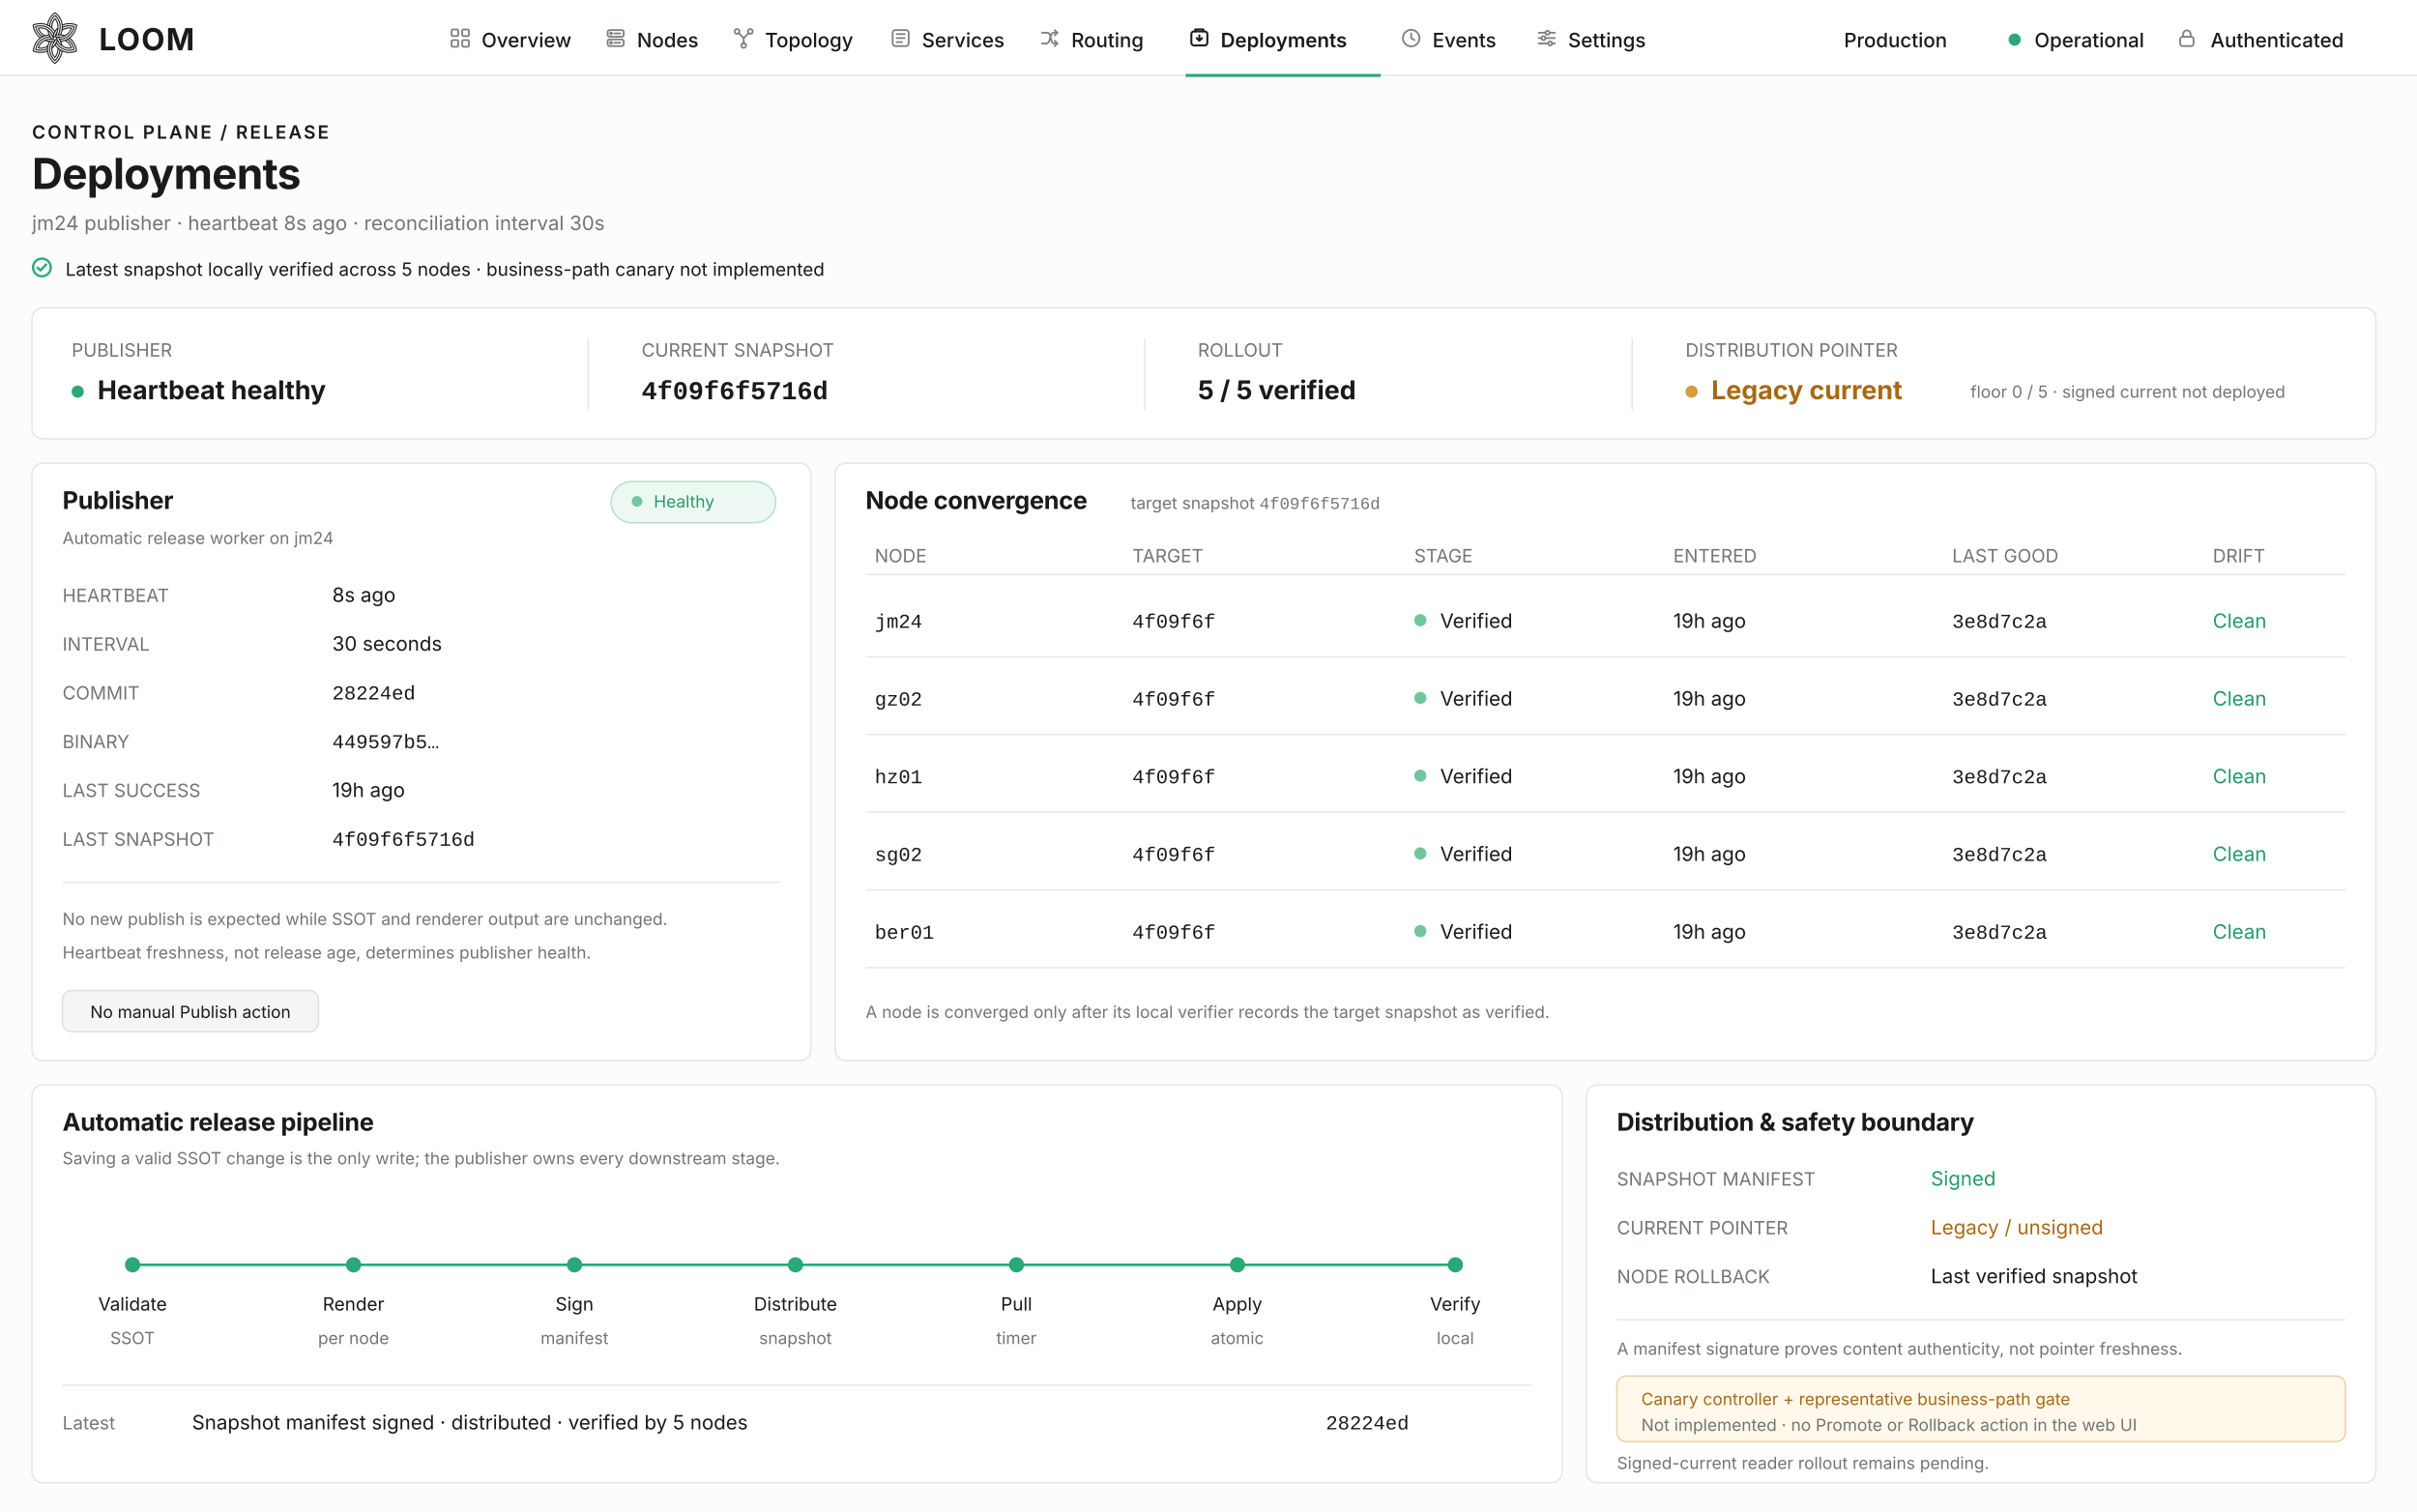
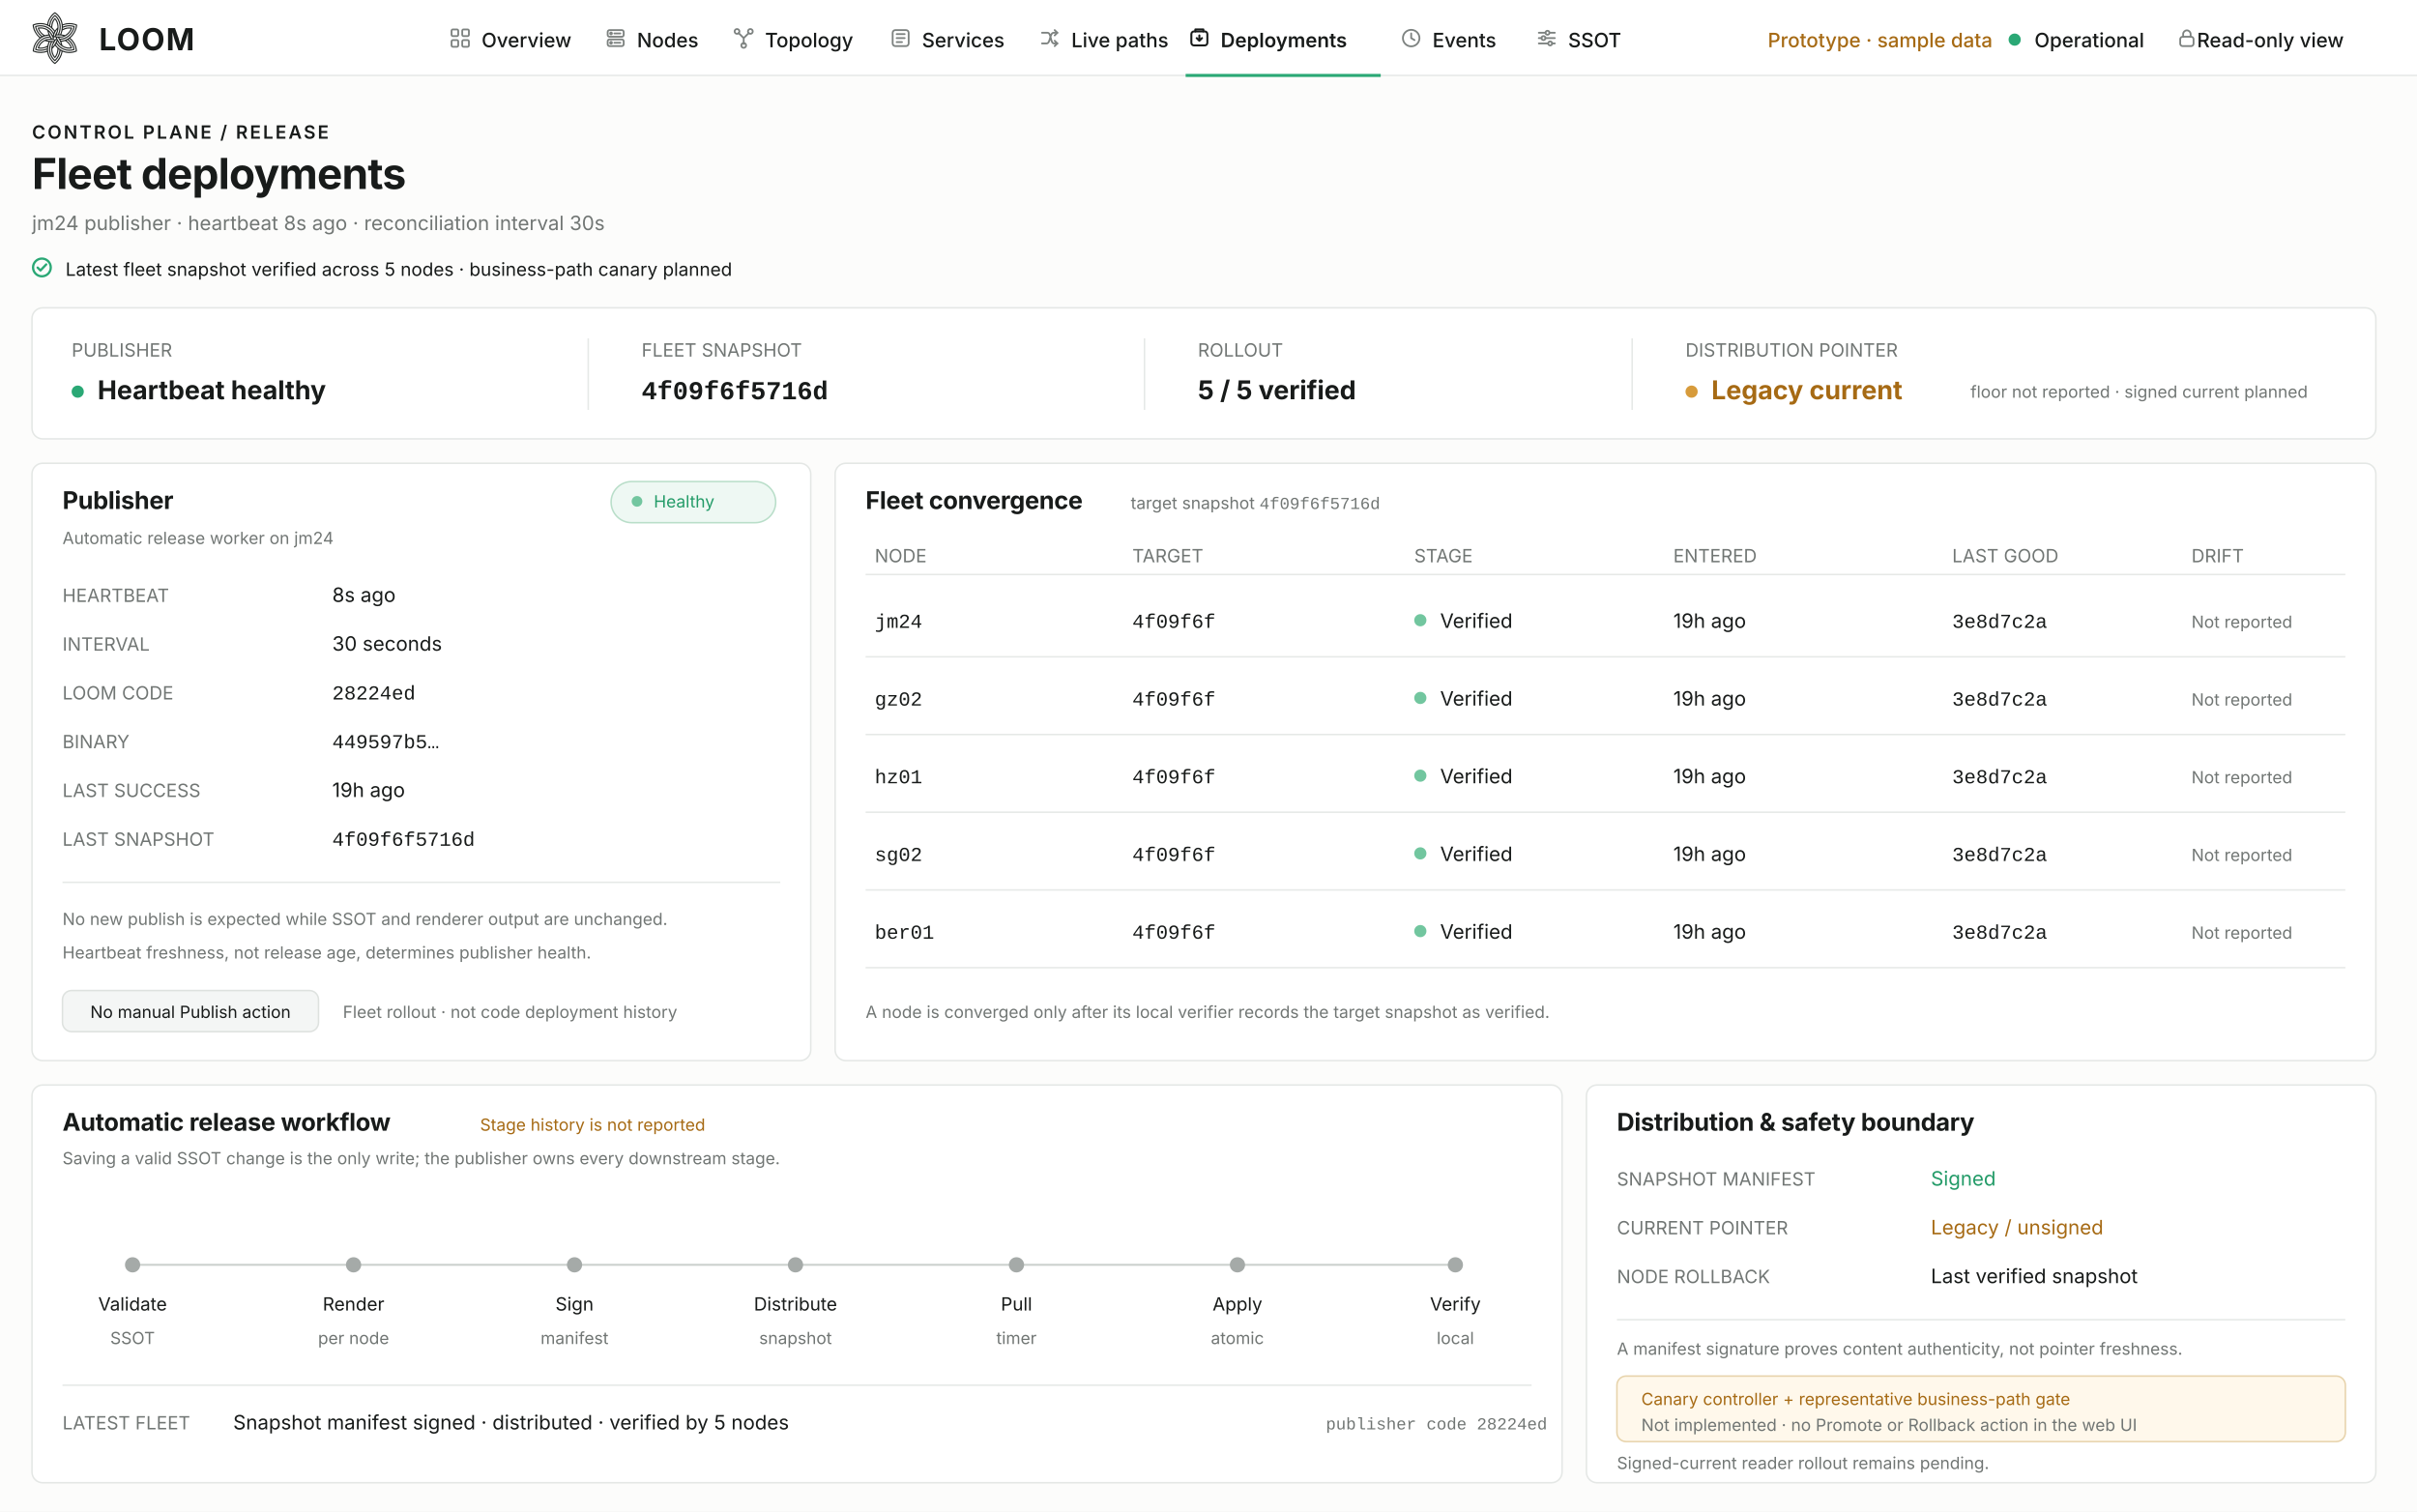
<svg xmlns="http://www.w3.org/2000/svg" width="1586" height="992" viewBox="0 0 1586 992" role="img" aria-labelledby="title description">
  <defs>
    <marker id="arrow-selected" markerWidth="7" markerHeight="7" refX="6" refY="3.5" orient="auto" markerUnits="strokeWidth">
      <path d="M0 0L7 3.5L0 7Z" fill="#2AA875" />
    </marker>
    <symbol id="icon-overview" viewBox="0 0 16 16">
      <rect x="1.5" y="1.5" width="5" height="5" rx="1" />
      <rect x="9.5" y="1.5" width="5" height="5" rx="1" />
      <rect x="1.5" y="9.5" width="5" height="5" rx="1" />
      <rect x="9.5" y="9.5" width="5" height="5" rx="1" />
    </symbol>
    <symbol id="icon-nodes" viewBox="0 0 16 16">
      <rect x="2" y="2" width="12" height="5" rx="1.4" />
      <rect x="2" y="9" width="12" height="5" rx="1.4" />
      <circle cx="4.5" cy="4.5" r=".7" />
      <circle cx="4.5" cy="11.5" r=".7" />
      <path d="M7 4.5h4.5M7 11.5h4.5" />
    </symbol>
    <symbol id="icon-topology" viewBox="0 0 16 16">
      <path d="M4.2 4.2L8 8m3.8-3.8L8 8m0 0v4.4" />
      <circle cx="3" cy="3" r="1.8" />
      <circle cx="13" cy="3" r="1.8" />
      <circle cx="8" cy="13.5" r="1.8" />
    </symbol>
    <symbol id="icon-services" viewBox="0 0 16 16">
      <rect x="2" y="2" width="12" height="12" rx="2" />
      <path d="M5 5h6M5 8h6M5 11h4" />
    </symbol>
    <symbol id="icon-traffic" viewBox="0 0 16 16">
      <path d="M2 4h4.2C9 4 8.2 12 11 12h2.5M2 12h3.5C8.4 12 7.7 4 10.7 4h2.8" />
      <path d="M11.5 2l2 2-2 2m0 4l2 2-2 2" />
    </symbol>
    <symbol id="icon-deployments" viewBox="0 0 16 16">
      <rect x="2" y="3" width="12" height="10.5" rx="2" />
      <path d="M5 3V1.5h6V3M8 6v4m-2-2 2 2 2-2" />
    </symbol>
    <symbol id="icon-events" viewBox="0 0 16 16">
      <circle cx="8" cy="8" r="6.2" />
      <path d="M8 4.5V8l2.5 1.5" />
    </symbol>
    <symbol id="icon-settings" viewBox="0 0 16 16">
      <path d="M2 4h5m3 0h4M2 8h2m3 0h7M2 12h7m3 0h2" />
      <circle cx="8.5" cy="4" r="1.5" />
      <circle cx="5.5" cy="8" r="1.5" />
      <circle cx="10.5" cy="12" r="1.5" />
    </symbol>
    <symbol id="icon-status-ok" viewBox="0 0 16 16">
      <circle cx="8" cy="8" r="6.2" />
      <path d="M5 8.1l2 2 4-4.2" />
    </symbol>
    <symbol id="icon-lock" viewBox="0 0 16 16">
      <rect x="3" y="7" width="10" height="7" rx="1.8" />
      <path d="M5.2 7V5a2.8 2.8 0 0 1 5.6 0v2" />
    </symbol>
    <symbol id="icon-refresh" viewBox="0 0 16 16">
      <path d="M13.6 5.8A6 6 0 1 0 14 9" />
      <path d="M10.8 2.7h3v3" />
    </symbol>
    <symbol id="icon-filter" viewBox="0 0 16 16">
      <path d="M2 3h12L9.5 8v4.2L6.5 14V8Z" />
    </symbol>
    <symbol id="icon-download" viewBox="0 0 16 16">
      <path d="M8 2v8m-3-3 3 3 3-3M2.5 13.5h11" />
    </symbol>
    <symbol id="icon-check" viewBox="0 0 16 16">
      <circle cx="8" cy="8" r="6" />
      <path d="M5 8l2 2 4-4" />
    </symbol>
    <symbol id="icon-save" viewBox="0 0 16 16">
      <path d="M2.5 2.5h9l2 2v9h-11Z" />
      <path d="M5 2.5v4h6v-4M5 13v-4h6v4" />
    </symbol>
    <symbol id="icon-plus" viewBox="0 0 16 16">
      <path d="M8 3v10M3 8h10" />
    </symbol>
    <symbol id="icon-search" viewBox="0 0 16 16">
      <circle cx="7" cy="7" r="4.5" />
      <path d="m10.5 10.5 3 3" />
    </symbol>
    <symbol id="icon-arrow-right" viewBox="0 0 16 16">
      <path d="M2.5 8h10M9 4.5 12.5 8 9 11.5" />
    </symbol>
    <symbol id="icon-edit" viewBox="0 0 16 16">
      <path d="M3 11.8 2.5 14l2.2-.5 8.2-8.2-1.7-1.7Z" />
      <path d="m10.3 4.5 1.7 1.7" />
    </symbol>
    <symbol id="icon-trash" viewBox="0 0 16 16">
      <path d="M3.5 4.5h9M6 4.5V2.7h4v1.8m1.5 0-.6 9h-5.8l-.6-9M6.8 7v4m2.4-4v4" />
    </symbol>
    <symbol id="icon-key" viewBox="0 0 16 16">
      <circle cx="5" cy="8" r="3" />
      <path d="M8 8h6m-2 0v2m-2-2v2" />
    </symbol>
    <symbol id="icon-copy" viewBox="0 0 16 16">
      <rect x="5" y="5" width="8" height="8" rx="1.5" />
      <path d="M3 10.5H2.5V3.5a1 1 0 0 1 1-1h7V3" />
    </symbol>
    <style>

      .ui { font-family: Inter, "Atkinson Hyperlegible Next", ui-sans-serif, system-ui, -apple-system, "Segoe UI", sans-serif; fill: #181B1A; }
      .mono { font-family: "Intel One Mono", "SFMono-Regular", Consolas, "Liberation Mono", monospace; }
      .muted { fill: #717674; }
      .faint { fill: #9BA09E; }
      .green { fill: #239B68; }
      .amber { fill: #A66A14; }
      .red { fill: #B84C4C; }
      .blue { fill: #477D9C; }
      .heading { font-size: 28px; font-weight: 700; letter-spacing: -0.45px; }
      .eyebrow { font-size: 12px; font-weight: 600; letter-spacing: 1.35px; }
      .section { font-size: 16px; font-weight: 650; letter-spacing: -0.15px; }
      .subsection { font-size: 13px; font-weight: 650; }
      .label { font-size: 13px; font-weight: 500; }
      .body { font-size: 13px; font-weight: 400; }
      .small { font-size: 12px; font-weight: 400; }
      .tiny { font-size: 11px; font-weight: 400; }
      .metric { font-size: 17px; font-weight: 650; }
      .wordmark { font-size: 20px; font-weight: 700; letter-spacing: 0.8px; }
      .nav { font-size: 13px; font-weight: 450; }
      .nav-icon { fill: none; stroke: #7D8280; stroke-width: 1.35; stroke-linecap: round; stroke-linejoin: round; }
      .nav-icon-active { fill: none; stroke: #181B1A; stroke-width: 1.5; stroke-linecap: round; stroke-linejoin: round; }
      .status-icon { fill: none; stroke: #2AA875; stroke-width: 1.6; stroke-linecap: round; stroke-linejoin: round; }
      .action-icon { fill: none; stroke: #5B6166; stroke-width: 1.45; stroke-linecap: round; stroke-linejoin: round; }
      .panel { fill: #FFFFFF; stroke: #E4E7E5; stroke-width: 1; }
      .panel-soft { fill: #F8F9F8; stroke: #E4E7E5; stroke-width: 1; }
      .rule { stroke: #E6E9E7; stroke-width: 1; }
      .rule-dark { stroke: #CBD0CD; stroke-width: 1; }
      .status-dot { fill: #2AA875; }
      .quiet-dot { fill: #72C69F; }
      .warn-dot { fill: #D79B3B; }
      .bad-dot { fill: #C65A5A; }
      .neutral-dot { fill: #A5AAA8; }
      .wg { fill: none; stroke: #A5AAA8; stroke-width: 1.25; stroke-linecap: round; }
      .candidate { fill: none; stroke: #B9BEBC; stroke-width: 1.35; stroke-dasharray: 5 6; stroke-linecap: round; }
      .selected { fill: none; stroke: #2AA875; stroke-width: 2; stroke-linecap: round; stroke-linejoin: round; marker-end: url(#arrow-selected); }
      .chip { fill: #F4F6F5; stroke: #DEE2DF; stroke-width: 1; }
      .chip-green { fill: #EEF8F3; stroke: #B9DEC9; stroke-width: 1; }
      .chip-amber { fill: #FFF8EB; stroke: #E7D3AB; stroke-width: 1; }
      .button { fill: #181B1A; }
      .button-green { fill: #239B68; }
      .button-disabled { fill: #EFF1F0; stroke: #DDE1DF; stroke-width: 1; }
      .code-bg { fill: #F7F8F7; stroke: #E4E7E5; stroke-width: 1; }
      .timeline { fill: none; stroke: #CBD0CD; stroke-width: 1.3; }
      .timeline-ok { fill: none; stroke: #2AA875; stroke-width: 1.7; }
      .stage-line { stroke: #2AA875; stroke-width: 1.5; }
      .route-dot { fill: #239B68; }
      .node-name { font-size: 14px; font-weight: 650; }

    </style>
  </defs>
  <rect width="1586" height="992" fill="#FCFCFB" />
  <rect x="0" y="0" width="1586" height="50" fill="#FFFFFF" />
  <line class="rule" x1="0" y1="49.5" x2="1586" y2="49.5" />
  <svg x="18" y="7" width="36" height="36" viewBox="127 112 1000 1000" preserveAspectRatio="xMidYMid meet" aria-label="Loom">
    <g transform="translate(0,1254) scale(1,-1)">
      <path d="M616 1108 c-67 -49 -118 -133 -129 -209 0 -6 0 -6 -14 -1 -75 27 -166 24 -239 -6 -13 -5 -14 -7 -11 -29 12 -80 53 -155 115 -211 l9 -8 -6 -5 c-61 -53 -100 -121 -114 -200 -5 -31 -5 -38 4 -42 57 -26 138 -34 203 -20 13 2 22 5 39 10 14 5 14 5 15 -2 9 -70 60 -155 121 -204 17 -15 18 -15 34 -2 47 37 87 93 107 151 7 20 16 52 16 60 0 4 1 4 12 0 72 -28 158 -27 236 3 17 6 17 7 15 27 -8 79 -49 159 -111 215 l-9 9 10 9 c61 53 105 139 114 219 2 15 1 16 -28 26 -75 25 -156 25 -227 -2 -4 -1 -8 -2 -8 -2 -1 0 -2 7 -3 15 -15 81 -60 152 -126 198 -12 9 -14 9 -25 1z M639 1084 c105 -82 142 -225 92 -356 -7 -18 -7 -17 -16 -17 -4 0 -8 1 -8 1 -1 1 1 7 4 15 32 78 30 170 -5 243 -16 35 -40 66 -68 88 -9 8 -11 8 -20 0 -47 -39 -82 -103 -93 -169 -1 -7 -2 -12 -2 -13 -1 0 -17 8 -17 9 -1 1 4 27 7 40 13 44 37 89 68 124 15 16 44 43 47 43 0 0 5 -3 11 -8z M638 1031 c77 -72 98 -200 50 -307 -3 -8 -5 -11 -7 -12 -2 -1 -17 -1 -18 0 -1 0 2 6 5 12 44 94 31 213 -31 278 -10 11 -12 10 -29 -12 -26 -36 -44 -83 -47 -128 0 -6 -1 -11 -1 -11 -1 0 -6 4 -16 11 -4 3 2 39 12 67 13 41 41 84 68 108 4 4 3 4 14 -6z M635 973 c24 -33 37 -74 40 -124 l0 -15 -10 -10 c-11 -11 -23 -25 -32 -38 -6 -8 -5 -9 -13 3 -9 13 -19 24 -30 36 l-10 10 0 13 c3 48 18 94 42 128 6 7 6 7 13 -3z M413 893 c79 -13 148 -56 193 -118 12 -17 11 -15 6 -26 -3 -6 -5 -10 -5 -10 0 0 -4 6 -9 13 -66 103 -190 147 -314 114 -20 -6 -21 -6 -14 -34 15 -60 54 -120 102 -158 9 -8 9 -7 0 -12 -9 -6 -8 -6 -18 2 -57 48 -97 120 -110 196 -2 14 -3 13 7 16 22 9 53 16 85 19 13 2 61 0 77 -2z M923 895 c30 -3 83 -16 89 -22 2 -2 -7 -43 -14 -64 -34 -100 -109 -176 -200 -203 -23 -7 -59 -13 -61 -11 -2 2 -8 16 -8 16 0 1 7 2 16 2 74 9 136 45 185 108 27 35 49 81 57 120 4 17 3 19 -13 24 -62 19 -135 15 -193 -9 -9 -4 -9 -5 -9 7 l0 10 9 3 c25 10 56 17 83 19 9 1 50 1 59 0z M400 854 c70 -9 134 -47 176 -104 7 -11 21 -34 21 -36 0 -2 -6 -24 -7 -25 0 -1 -4 5 -8 13 -38 76 -106 124 -190 134 -14 2 -49 1 -62 -1 -16 -3 -18 -5 -12 -21 14 -42 48 -88 87 -117 7 -5 13 -10 13 -10 0 -1 -17 -9 -18 -9 -5 0 -42 35 -56 52 -24 29 -46 72 -54 105 -3 11 -3 10 11 14 30 8 67 10 99 5z M926 854 c13 -1 39 -7 40 -9 2 -2 -8 -34 -17 -55 -43 -93 -125 -152 -220 -158 l-11 0 -6 9 c-3 5 -5 9 -5 9 0 1 8 1 18 1 56 0 107 23 153 69 29 29 59 79 63 104 1 10 -11 13 -53 12 -42 0 -71 -6 -107 -24 -12 -6 -11 -6 -10 5 1 4 1 9 1 10 0 3 1 3 13 8 45 19 93 26 141 19z M391 816 c30 -3 68 -16 91 -32 l6 -3 4 -15 c4 -16 10 -34 16 -47 4 -11 4 -11 -3 -11 -12 -2 -37 -6 -48 -9 -16 -4 -14 -4 -26 4 -38 25 -67 57 -86 96 -7 15 -7 16 0 17 10 1 36 1 46 0z M914 816 c3 -2 2 -5 -4 -18 -19 -39 -53 -75 -89 -97 l-8 -5 -11 3 c-15 4 -33 8 -45 9 -6 1 -11 2 -11 2 -1 0 1 7 4 14 6 17 12 36 15 48 l1 9 9 5 c27 15 55 25 85 30 10 1 51 1 54 0z M669 789 c-4 -19 -7 -27 -14 -39 -10 -18 -20 -39 -29 -64 -1 -4 -2 -5 -10 -9 -9 -5 -9 -5 -5 11 10 40 28 75 51 103 10 12 10 12 7 -2z M529 746 c14 -16 17 -20 25 -37 8 -17 22 -42 30 -54 5 -9 6 -24 1 -26 -7 -2 -13 5 -35 46 -15 28 -35 75 -35 83 0 2 7 -4 14 -12z M721 691 c25 -1 43 -3 61 -8 4 0 2 -2 -8 -5 -19 -6 -28 -7 -48 -6 -12 1 -29 1 -46 1 -36 -1 -37 -1 -33 11 2 7 1 6 24 7 12 0 23 1 26 1 2 0 13 0 24 -1z M525 681 c5 -10 5 -10 -7 -10 -120 -9 -223 -101 -248 -221 -4 -22 -4 -23 11 -28 61 -19 132 -16 192 7 5 2 9 3 10 3 0 0 0 -5 0 -10 l1 -9 -9 -4 c-62 -24 -145 -25 -216 -1 -17 5 -16 4 -14 15 15 104 74 190 160 235 34 17 63 25 108 30 8 1 7 2 12 -7z M638 655 l9 -4 0 -10 c1 -13 2 -12 -10 -19 l-9 -6 -10 6 -9 6 -1 11 0 11 9 5 c12 6 11 6 21 0z M683 651 c0 -1 6 -10 12 -21 18 -30 29 -54 39 -82 6 -19 6 -19 -4 -9 -16 16 -22 25 -30 42 -7 14 -25 48 -30 54 -2 3 -3 15 -1 16 1 2 13 1 14 0z M546 642 c3 -5 5 -9 5 -9 0 -1 -7 -1 -16 -1 -94 0 -185 -66 -216 -155 -7 -22 -6 -23 23 -27 44 -5 89 3 131 21 7 3 13 6 13 6 0 -1 -1 -5 -1 -11 l-1 -11 -11 -5 c-53 -22 -115 -26 -174 -12 -11 3 -10 3 -9 10 8 39 30 82 58 115 44 53 119 88 184 88 l9 0 5 -9z M902 622 c45 -39 79 -92 96 -151 5 -19 10 -43 10 -51 l1 -7 -14 -5 c-89 -30 -180 -22 -253 22 -40 25 -68 49 -93 83 l-7 10 4 7 c7 13 6 12 12 3 73 -104 198 -148 317 -110 12 4 13 4 8 27 -9 42 -31 88 -59 123 -8 10 -33 35 -42 41 -6 5 -6 5 2 11 9 6 8 6 18 -3z M542 610 c10 -1 27 -1 38 -1 l20 0 8 -5 c4 -2 8 -4 8 -5 0 0 -1 -2 -2 -4 l-1 -4 -43 0 c-45 1 -55 2 -81 7 -8 1 -14 3 -15 3 0 1 15 6 27 8 15 3 15 3 20 2 2 0 11 0 21 -1z M661 609 c5 -9 -53 -107 -73 -125 -3 -3 -3 0 1 14 4 17 8 26 14 37 12 18 31 52 34 60 1 2 4 5 11 10 11 7 11 7 13 4z M863 604 c48 -36 83 -90 98 -148 2 -7 3 -14 3 -14 -1 -1 -5 -3 -11 -4 -90 -23 -180 3 -247 69 -17 18 -42 51 -42 56 0 2 9 20 10 20 0 0 3 -4 5 -8 36 -66 102 -112 177 -124 12 -2 51 -2 64 0 19 4 21 5 17 17 -15 50 -55 103 -97 128 -1 1 -2 2 -2 2 0 1 17 10 19 10 0 0 3 -2 6 -4z M458 585 c12 -4 37 -9 48 -11 8 0 7 0 3 -10 -5 -13 -13 -36 -16 -49 -3 -13 -2 -12 -19 -21 -38 -19 -72 -26 -112 -25 -22 1 -23 1 -23 5 3 13 23 45 41 67 16 18 58 49 64 48 1 -1 7 -2 14 -4z M824 583 c35 -22 63 -53 81 -89 6 -12 11 -22 10 -23 -4 -3 -47 -2 -68 2 -26 5 -69 24 -82 35 0 1 -2 8 -4 17 -2 9 -6 23 -10 32 -6 19 -6 18 1 19 14 1 57 11 59 13 1 1 4 0 13 -6z M553 570 c1 -1 1 -2 -2 -7 -11 -21 -21 -55 -26 -82 -15 -86 17 -180 82 -245 20 -20 19 -20 40 0 44 45 71 101 82 165 1 6 2 11 2 11 0 1 4 -1 9 -4 l8 -4 0 -5 c-11 -74 -51 -146 -110 -198 -12 -10 -10 -10 -21 -1 -77 65 -122 167 -113 259 3 34 14 74 26 103 l4 9 9 0 c5 0 9 0 10 -1z M597 570 c0 -1 -4 -9 -8 -18 -43 -88 -35 -184 20 -258 15 -20 17 -21 27 -10 30 33 52 90 57 145 0 11 0 11 10 3 10 -7 9 -6 7 -19 -7 -62 -34 -117 -76 -161 l-7 -7 -8 8 c-51 50 -82 131 -77 200 3 35 12 70 28 103 l7 14 10 0 c5 0 10 0 10 0z M639 493 c5 -6 14 -17 22 -24 l13 -14 0 -8 c0 -44 -14 -93 -38 -130 -9 -14 -9 -14 -13 -8 -26 35 -42 84 -42 127 l0 11 12 12 c11 12 22 25 31 38 3 4 6 7 6 7 0 0 4 -5 9 -11z" fill="#252927" fill-rule="evenodd" clip-rule="evenodd" />
    </g>
  </svg>
  <text class="ui wordmark" x="65" y="33">LOOM</text>
  <g class="ui nav">
    <use href="#icon-overview" x="295" y="18" width="14" height="14" class="nav-icon" />
    <text x="316" y="31">Overview</text>
    <use href="#icon-nodes" x="397" y="18" width="14" height="14" class="nav-icon" />
    <text x="418" y="31">Nodes</text>
    <use href="#icon-topology" x="481" y="18" width="14" height="14" class="nav-icon" />
    <text x="502" y="31">Topology</text>
    <use href="#icon-services" x="584" y="18" width="14" height="14" class="nav-icon" />
    <text x="605" y="31">Services</text>
    <use href="#icon-traffic" x="682" y="18" width="14" height="14" class="nav-icon" />
-     <text x="703" y="31">Routing</text>
+     <text x="703" y="31">Live paths</text>
    <use href="#icon-deployments" x="780" y="18" width="14" height="14" class="nav-icon-active" />
    <text x="801" y="31" font-weight="600">Deployments</text>
    <use href="#icon-events" x="919" y="18" width="14" height="14" class="nav-icon" />
    <text x="940" y="31">Events</text>
    <use href="#icon-settings" x="1008" y="18" width="14" height="14" class="nav-icon" />
-     <text x="1029" y="31">Settings</text>
+     <text x="1029" y="31">SSOT</text>
  </g>
  <line x1="778" y1="49.5" x2="906" y2="49.5" stroke="#2AA875" stroke-width="2" />
  <g class="ui nav">
-     <text x="1210" y="31">Production</text>
+     <text class="amber" x="1160" y="31">Prototype · sample data</text>
    <circle class="status-dot" cx="1322" cy="26" r="4" />
    <text x="1335" y="31">Operational</text>
    <use href="#icon-lock" x="1428" y="18" width="14" height="14" class="nav-icon" />
-     <text x="1538" y="31" text-anchor="end">Authenticated</text>
+     <text x="1538" y="31" text-anchor="end">Read-only view</text>
  </g>
  <g class="ui">
    <text class="eyebrow" x="21" y="91">CONTROL PLANE / RELEASE</text>
-     <text class="heading" x="21" y="124">Deployments</text>
+     <text class="heading" x="21" y="124">Fleet deployments</text>
    <text class="body muted" x="21" y="151">jm24 publisher · heartbeat 8s ago · reconciliation interval 30s</text>
    <use href="#icon-status-ok" x="20" y="168" width="15" height="15" class="status-icon" />
-     <text class="small" x="43" y="181">Latest snapshot locally verified across 5 nodes · business-path canary not implemented</text>
+     <text class="small" x="43" y="181">Latest fleet snapshot verified across 5 nodes · business-path canary planned</text>
  </g>
  <rect class="panel" x="21" y="202" width="1538" height="86" rx="7" />
  <g class="ui">
    <text class="small muted" x="47" y="234">PUBLISHER</text>
    <circle class="status-dot" cx="51" cy="257" r="4" />
    <text class="metric" x="64" y="262">Heartbeat healthy</text>
-     <text class="small muted" x="421" y="234">CURRENT SNAPSHOT</text>
+     <text class="small muted" x="421" y="234">FLEET SNAPSHOT</text>
    <text class="metric mono" x="421" y="262">4f09f6f5716d</text>
    <text class="small muted" x="786" y="234">ROLLOUT</text>
    <text class="metric" x="786" y="262">5 / 5 verified</text>
    <text class="small muted" x="1106" y="234">DISTRIBUTION POINTER</text>
    <circle class="warn-dot" cx="1110" cy="257" r="4" />
    <text class="metric amber" x="1123" y="262">Legacy current</text>
-     <text class="tiny muted" x="1293" y="261">floor 0 / 5 · signed current not deployed</text>
+     <text class="tiny muted" x="1293" y="261">floor not reported · signed current planned</text>
  </g>
  <line class="rule" x1="386" y1="222" x2="386" y2="269" />
  <line class="rule" x1="751" y1="222" x2="751" y2="269" />
  <line class="rule" x1="1071" y1="222" x2="1071" y2="269" />
  <rect class="panel" x="21" y="304" width="511" height="392" rx="7" />
  <g class="ui">
    <text class="section" x="41" y="334">Publisher</text>
    <rect class="chip-green" x="401" y="316" width="108" height="27" rx="13.5" />
    <circle class="quiet-dot" cx="418" cy="329" r="3.5" />
    <text class="tiny green" x="429" y="333">Healthy</text>
    <text class="tiny muted" x="41" y="357">Automatic release worker on jm24</text>
    <text class="small muted" x="41" y="395">HEARTBEAT</text>
    <text class="body" x="218" y="395">8s ago</text>
    <text class="small muted" x="41" y="427">INTERVAL</text>
    <text class="body" x="218" y="427">30 seconds</text>
-     <text class="small muted" x="41" y="459">COMMIT</text>
+     <text class="small muted" x="41" y="459">LOOM CODE</text>
    <text class="body mono" x="218" y="459">28224ed</text>
    <text class="small muted" x="41" y="491">BINARY</text>
    <text class="body mono" x="218" y="491">449597b5…</text>
    <text class="small muted" x="41" y="523">LAST SUCCESS</text>
    <text class="body" x="218" y="523">19h ago</text>
    <text class="small muted" x="41" y="555">LAST SNAPSHOT</text>
    <text class="body mono" x="218" y="555">4f09f6f5716d</text>
    <line class="rule" x1="41" y1="579" x2="512" y2="579" />
    <text class="tiny muted" x="41" y="607">No new publish is expected while SSOT and renderer output are unchanged.</text>
    <text class="tiny muted" x="41" y="629">Heartbeat freshness, not release age, determines publisher health.</text>
    <rect class="chip" x="41" y="650" width="168" height="27" rx="6" />
    <text class="tiny" x="125" y="668" text-anchor="middle">No manual Publish action</text>
+     <text class="tiny muted" x="225" y="668">Fleet rollout · not code deployment history</text>
  </g>
  <rect class="panel" x="548" y="304" width="1011" height="392" rx="7" />
  <g class="ui">
-     <text class="section" x="568" y="334">Node convergence</text>
+     <text class="section" x="568" y="334">Fleet convergence</text>
    <text class="tiny muted" x="742" y="334">target snapshot <tspan class="mono">4f09f6f5716d</tspan>
    </text>
    <text class="small muted" x="574" y="369">NODE</text>
    <text class="small muted" x="743" y="369">TARGET</text>
    <text class="small muted" x="928" y="369">STAGE</text>
    <text class="small muted" x="1098" y="369">ENTERED</text>
    <text class="small muted" x="1281" y="369">LAST GOOD</text>
-     <text class="small muted" x="1452" y="369">DRIFT</text>
+     <text class="small muted" x="1438" y="369">DRIFT</text>
    <line class="rule" x1="568" y1="377" x2="1539" y2="377" />
    <text class="body mono" x="574" y="412">jm24</text>
    <text class="body mono" x="743" y="412">4f09f6f</text>
    <circle class="quiet-dot" cx="932" cy="407" r="4" />
    <text class="body" x="945" y="412">Verified</text>
    <text class="body" x="1098" y="412">19h ago</text>
    <text class="body mono" x="1281" y="412">3e8d7c2a</text>
-     <text class="body green" x="1452" y="412">Clean</text>
+     <text class="tiny muted" x="1438" y="412">Not reported</text>
    <text class="body mono" x="574" y="463">gz02</text>
    <text class="body mono" x="743" y="463">4f09f6f</text>
    <circle class="quiet-dot" cx="932" cy="458" r="4" />
    <text class="body" x="945" y="463">Verified</text>
    <text class="body" x="1098" y="463">19h ago</text>
    <text class="body mono" x="1281" y="463">3e8d7c2a</text>
-     <text class="body green" x="1452" y="463">Clean</text>
+     <text class="tiny muted" x="1438" y="463">Not reported</text>
    <text class="body mono" x="574" y="514">hz01</text>
    <text class="body mono" x="743" y="514">4f09f6f</text>
    <circle class="quiet-dot" cx="932" cy="509" r="4" />
    <text class="body" x="945" y="514">Verified</text>
    <text class="body" x="1098" y="514">19h ago</text>
    <text class="body mono" x="1281" y="514">3e8d7c2a</text>
-     <text class="body green" x="1452" y="514">Clean</text>
+     <text class="tiny muted" x="1438" y="514">Not reported</text>
    <text class="body mono" x="574" y="565">sg02</text>
    <text class="body mono" x="743" y="565">4f09f6f</text>
    <circle class="quiet-dot" cx="932" cy="560" r="4" />
    <text class="body" x="945" y="565">Verified</text>
    <text class="body" x="1098" y="565">19h ago</text>
    <text class="body mono" x="1281" y="565">3e8d7c2a</text>
-     <text class="body green" x="1452" y="565">Clean</text>
+     <text class="tiny muted" x="1438" y="565">Not reported</text>
    <text class="body mono" x="574" y="616">ber01</text>
    <text class="body mono" x="743" y="616">4f09f6f</text>
    <circle class="quiet-dot" cx="932" cy="611" r="4" />
    <text class="body" x="945" y="616">Verified</text>
    <text class="body" x="1098" y="616">19h ago</text>
    <text class="body mono" x="1281" y="616">3e8d7c2a</text>
-     <text class="body green" x="1452" y="616">Clean</text>
+     <text class="tiny muted" x="1438" y="616">Not reported</text>
    <line class="rule" x1="568" y1="431" x2="1539" y2="431" />
    <line class="rule" x1="568" y1="482" x2="1539" y2="482" />
    <line class="rule" x1="568" y1="533" x2="1539" y2="533" />
    <line class="rule" x1="568" y1="584" x2="1539" y2="584" />
    <line class="rule" x1="568" y1="635" x2="1539" y2="635" />
    <text class="tiny muted" x="568" y="668">A node is converged only after its local verifier records the target snapshot as verified.</text>
  </g>
  <rect class="panel" x="21" y="712" width="1004" height="261" rx="7" />
  <g class="ui">
-     <text class="section" x="41" y="742">Automatic release pipeline</text>
+     <text class="section" x="41" y="742">Automatic release workflow</text>
+     <text class="tiny amber" x="315" y="742">Stage history is not reported</text>
    <text class="tiny muted" x="41" y="764">Saving a valid SSOT change is the only write; the publisher owns every downstream stage.</text>
-     <line class="timeline-ok" x1="87" y1="830" x2="955" y2="830" />
-     <circle class="status-dot" cx="87" cy="830" r="5" />
-     <circle class="status-dot" cx="232" cy="830" r="5" />
-     <circle class="status-dot" cx="377" cy="830" r="5" />
-     <circle class="status-dot" cx="522" cy="830" r="5" />
-     <circle class="status-dot" cx="667" cy="830" r="5" />
-     <circle class="status-dot" cx="812" cy="830" r="5" />
-     <circle class="status-dot" cx="955" cy="830" r="5" />
+     <line class="timeline" x1="87" y1="830" x2="955" y2="830" />
+     <circle class="neutral-dot" cx="87" cy="830" r="5" />
+     <circle class="neutral-dot" cx="232" cy="830" r="5" />
+     <circle class="neutral-dot" cx="377" cy="830" r="5" />
+     <circle class="neutral-dot" cx="522" cy="830" r="5" />
+     <circle class="neutral-dot" cx="667" cy="830" r="5" />
+     <circle class="neutral-dot" cx="812" cy="830" r="5" />
+     <circle class="neutral-dot" cx="955" cy="830" r="5" />
    <text class="small" x="87" y="860" text-anchor="middle">Validate</text>
    <text class="small" x="232" y="860" text-anchor="middle">Render</text>
    <text class="small" x="377" y="860" text-anchor="middle">Sign</text>
    <text class="small" x="522" y="860" text-anchor="middle">Distribute</text>
    <text class="small" x="667" y="860" text-anchor="middle">Pull</text>
    <text class="small" x="812" y="860" text-anchor="middle">Apply</text>
    <text class="small" x="955" y="860" text-anchor="middle">Verify</text>
    <text class="tiny muted" x="87" y="882" text-anchor="middle">SSOT</text>
    <text class="tiny muted" x="232" y="882" text-anchor="middle">per node</text>
    <text class="tiny muted" x="377" y="882" text-anchor="middle">manifest</text>
    <text class="tiny muted" x="522" y="882" text-anchor="middle">snapshot</text>
    <text class="tiny muted" x="667" y="882" text-anchor="middle">timer</text>
    <text class="tiny muted" x="812" y="882" text-anchor="middle">atomic</text>
    <text class="tiny muted" x="955" y="882" text-anchor="middle">local</text>
    <line class="rule" x1="41" y1="909" x2="1005" y2="909" />
-     <text class="small muted" x="41" y="938">Latest</text>
-     <text class="body" x="126" y="938">Snapshot manifest signed · distributed · verified by 5 nodes</text>
-     <text class="body mono" x="870" y="938">28224ed</text>
+     <text class="small muted" x="41" y="938">LATEST FLEET</text>
+     <text class="body" x="153" y="938">Snapshot manifest signed · distributed · verified by 5 nodes</text>
+     <text class="tiny muted mono" x="870" y="938">publisher code 28224ed</text>
  </g>
  <rect class="panel" x="1041" y="712" width="518" height="261" rx="7" />
  <g class="ui">
    <text class="section" x="1061" y="742">Distribution &amp; safety boundary</text>
    <text class="small muted" x="1061" y="778">SNAPSHOT MANIFEST</text>
    <text class="body green" x="1267" y="778">Signed</text>
    <text class="small muted" x="1061" y="810">CURRENT POINTER</text>
    <text class="body amber" x="1267" y="810">Legacy / unsigned</text>
    <text class="small muted" x="1061" y="842">NODE ROLLBACK</text>
    <text class="body" x="1267" y="842">Last verified snapshot</text>
    <line class="rule" x1="1061" y1="866" x2="1539" y2="866" />
    <text class="tiny muted" x="1061" y="889">A manifest signature proves content authenticity, not pointer freshness.</text>
    <rect class="chip-amber" x="1061" y="903" width="478" height="43" rx="6" />
    <text class="tiny amber" x="1077" y="922">Canary controller + representative business-path gate</text>
    <text class="tiny muted" x="1077" y="939">Not implemented · no Promote or Rollback action in the web UI</text>
    <text class="tiny muted" x="1061" y="964">Signed-current reader rollout remains pending.</text>
  </g>
</svg>
